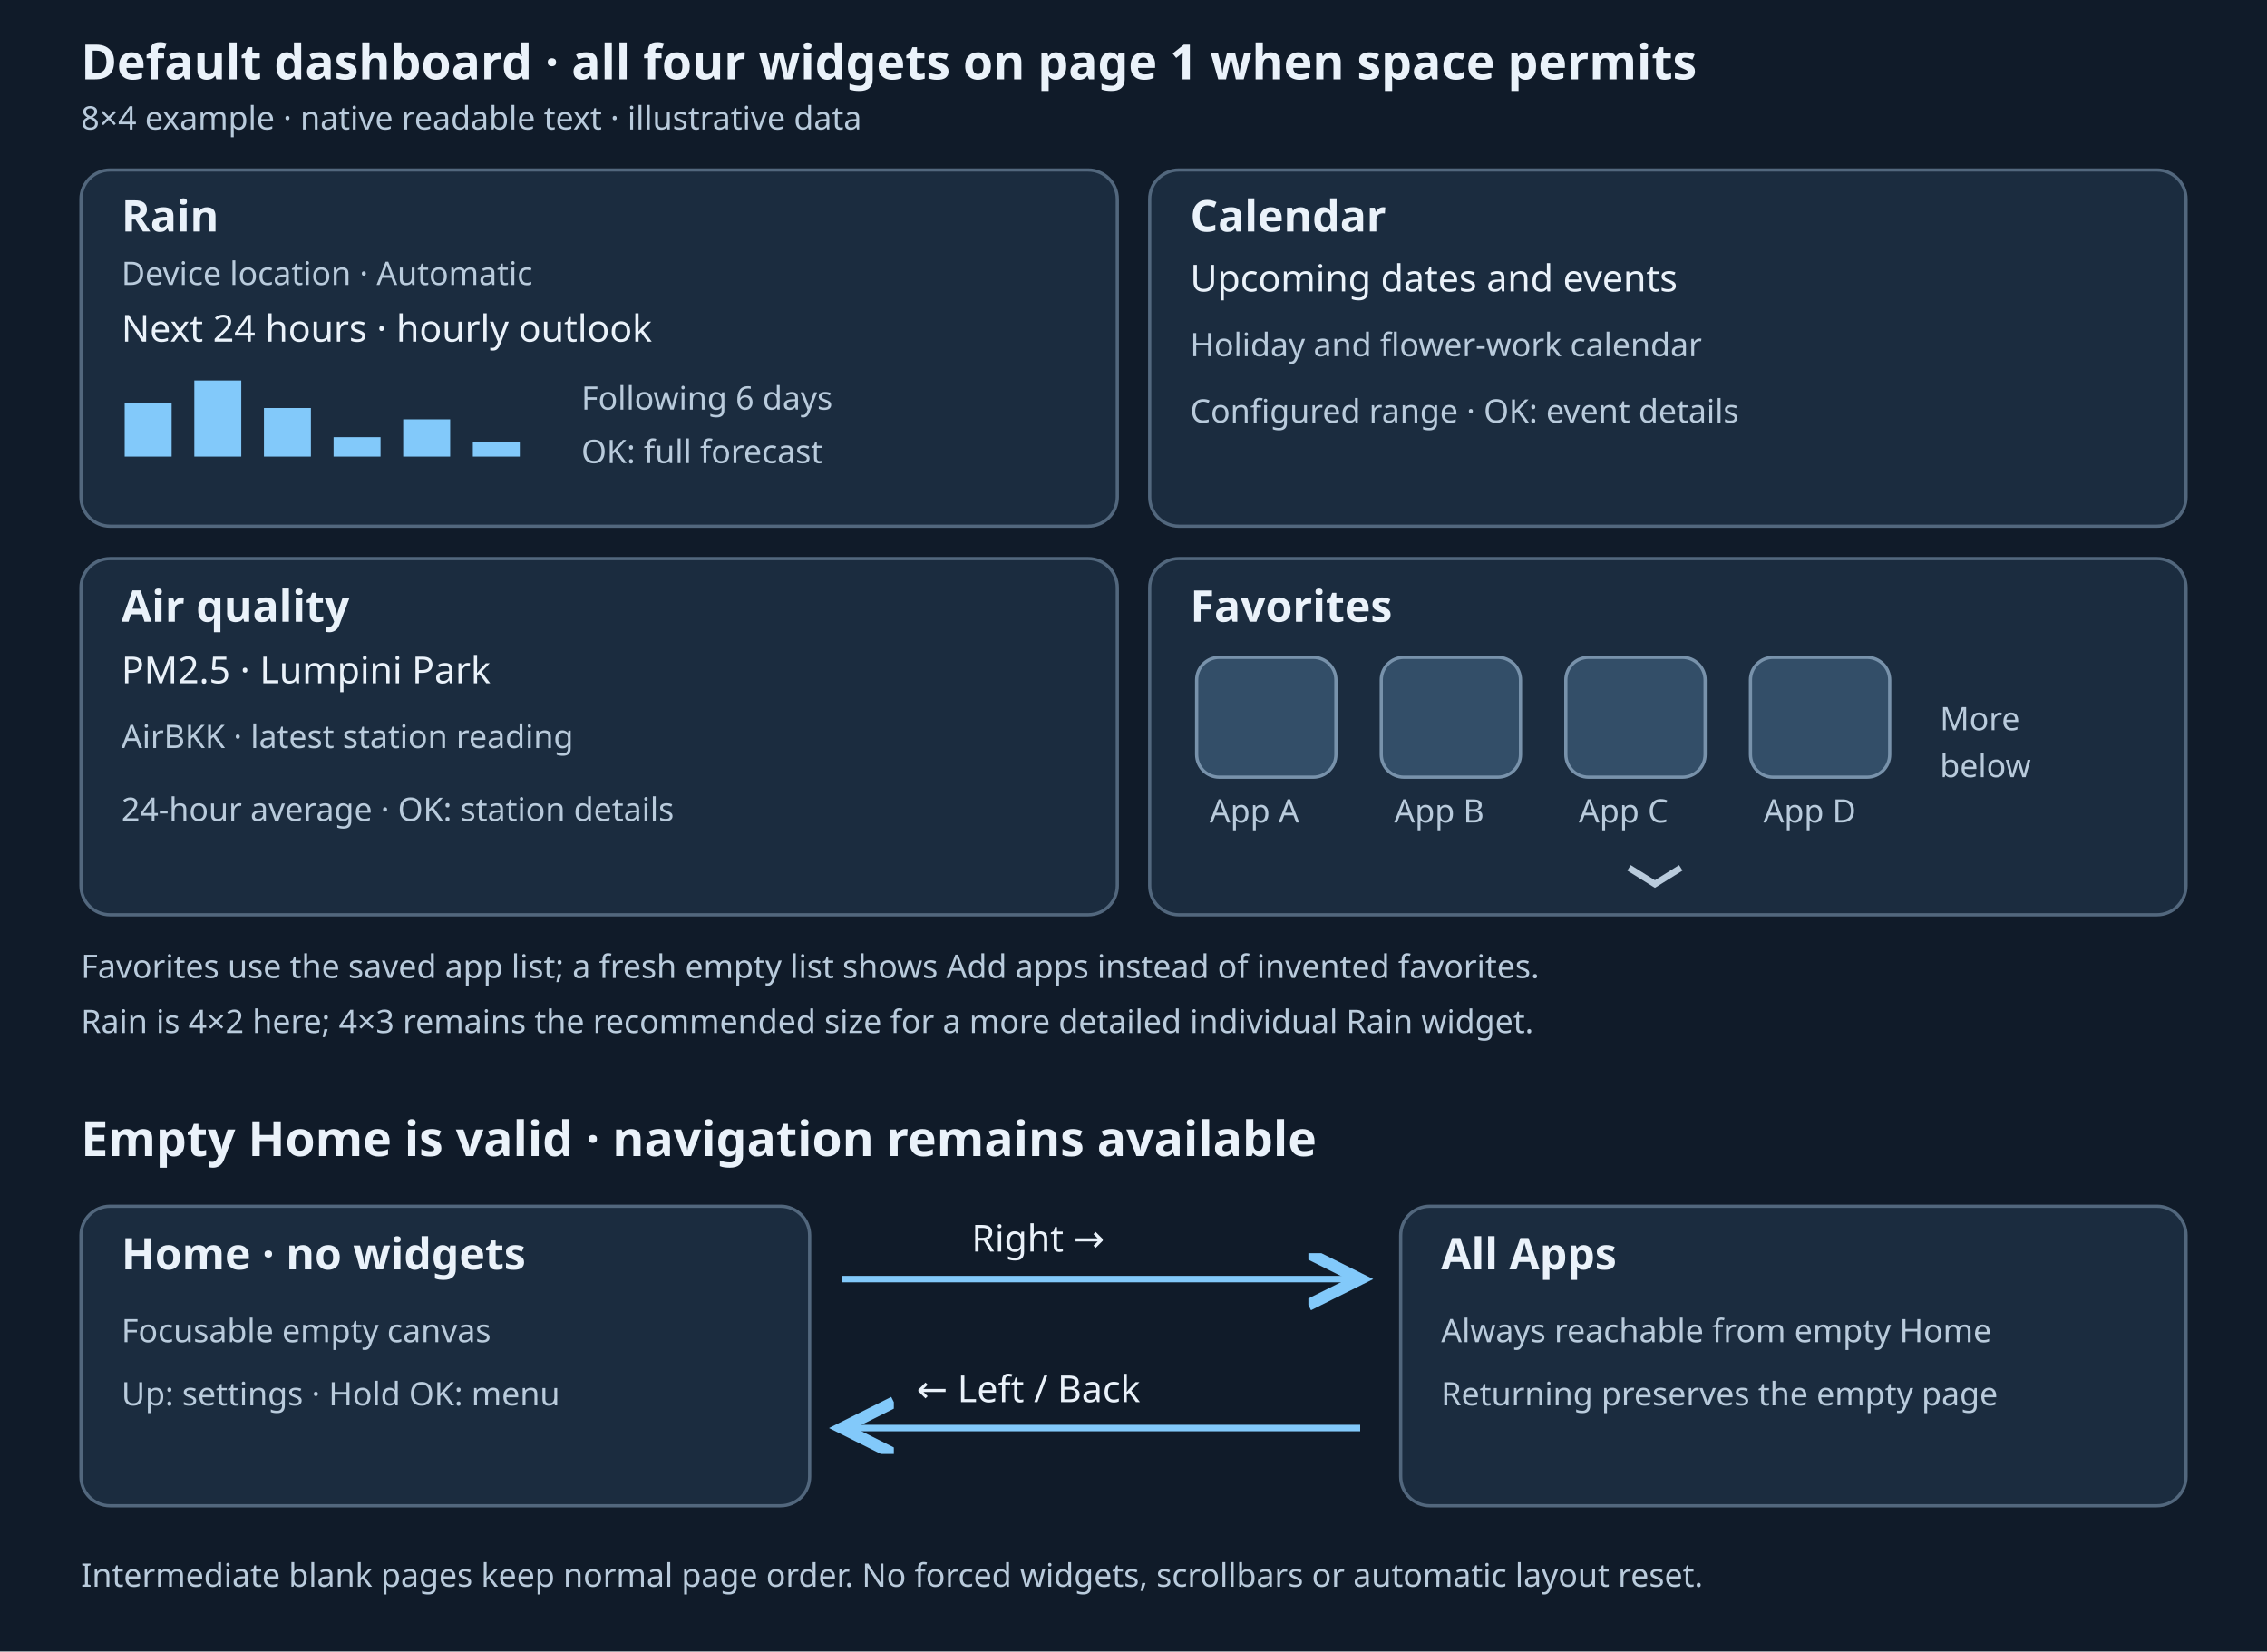
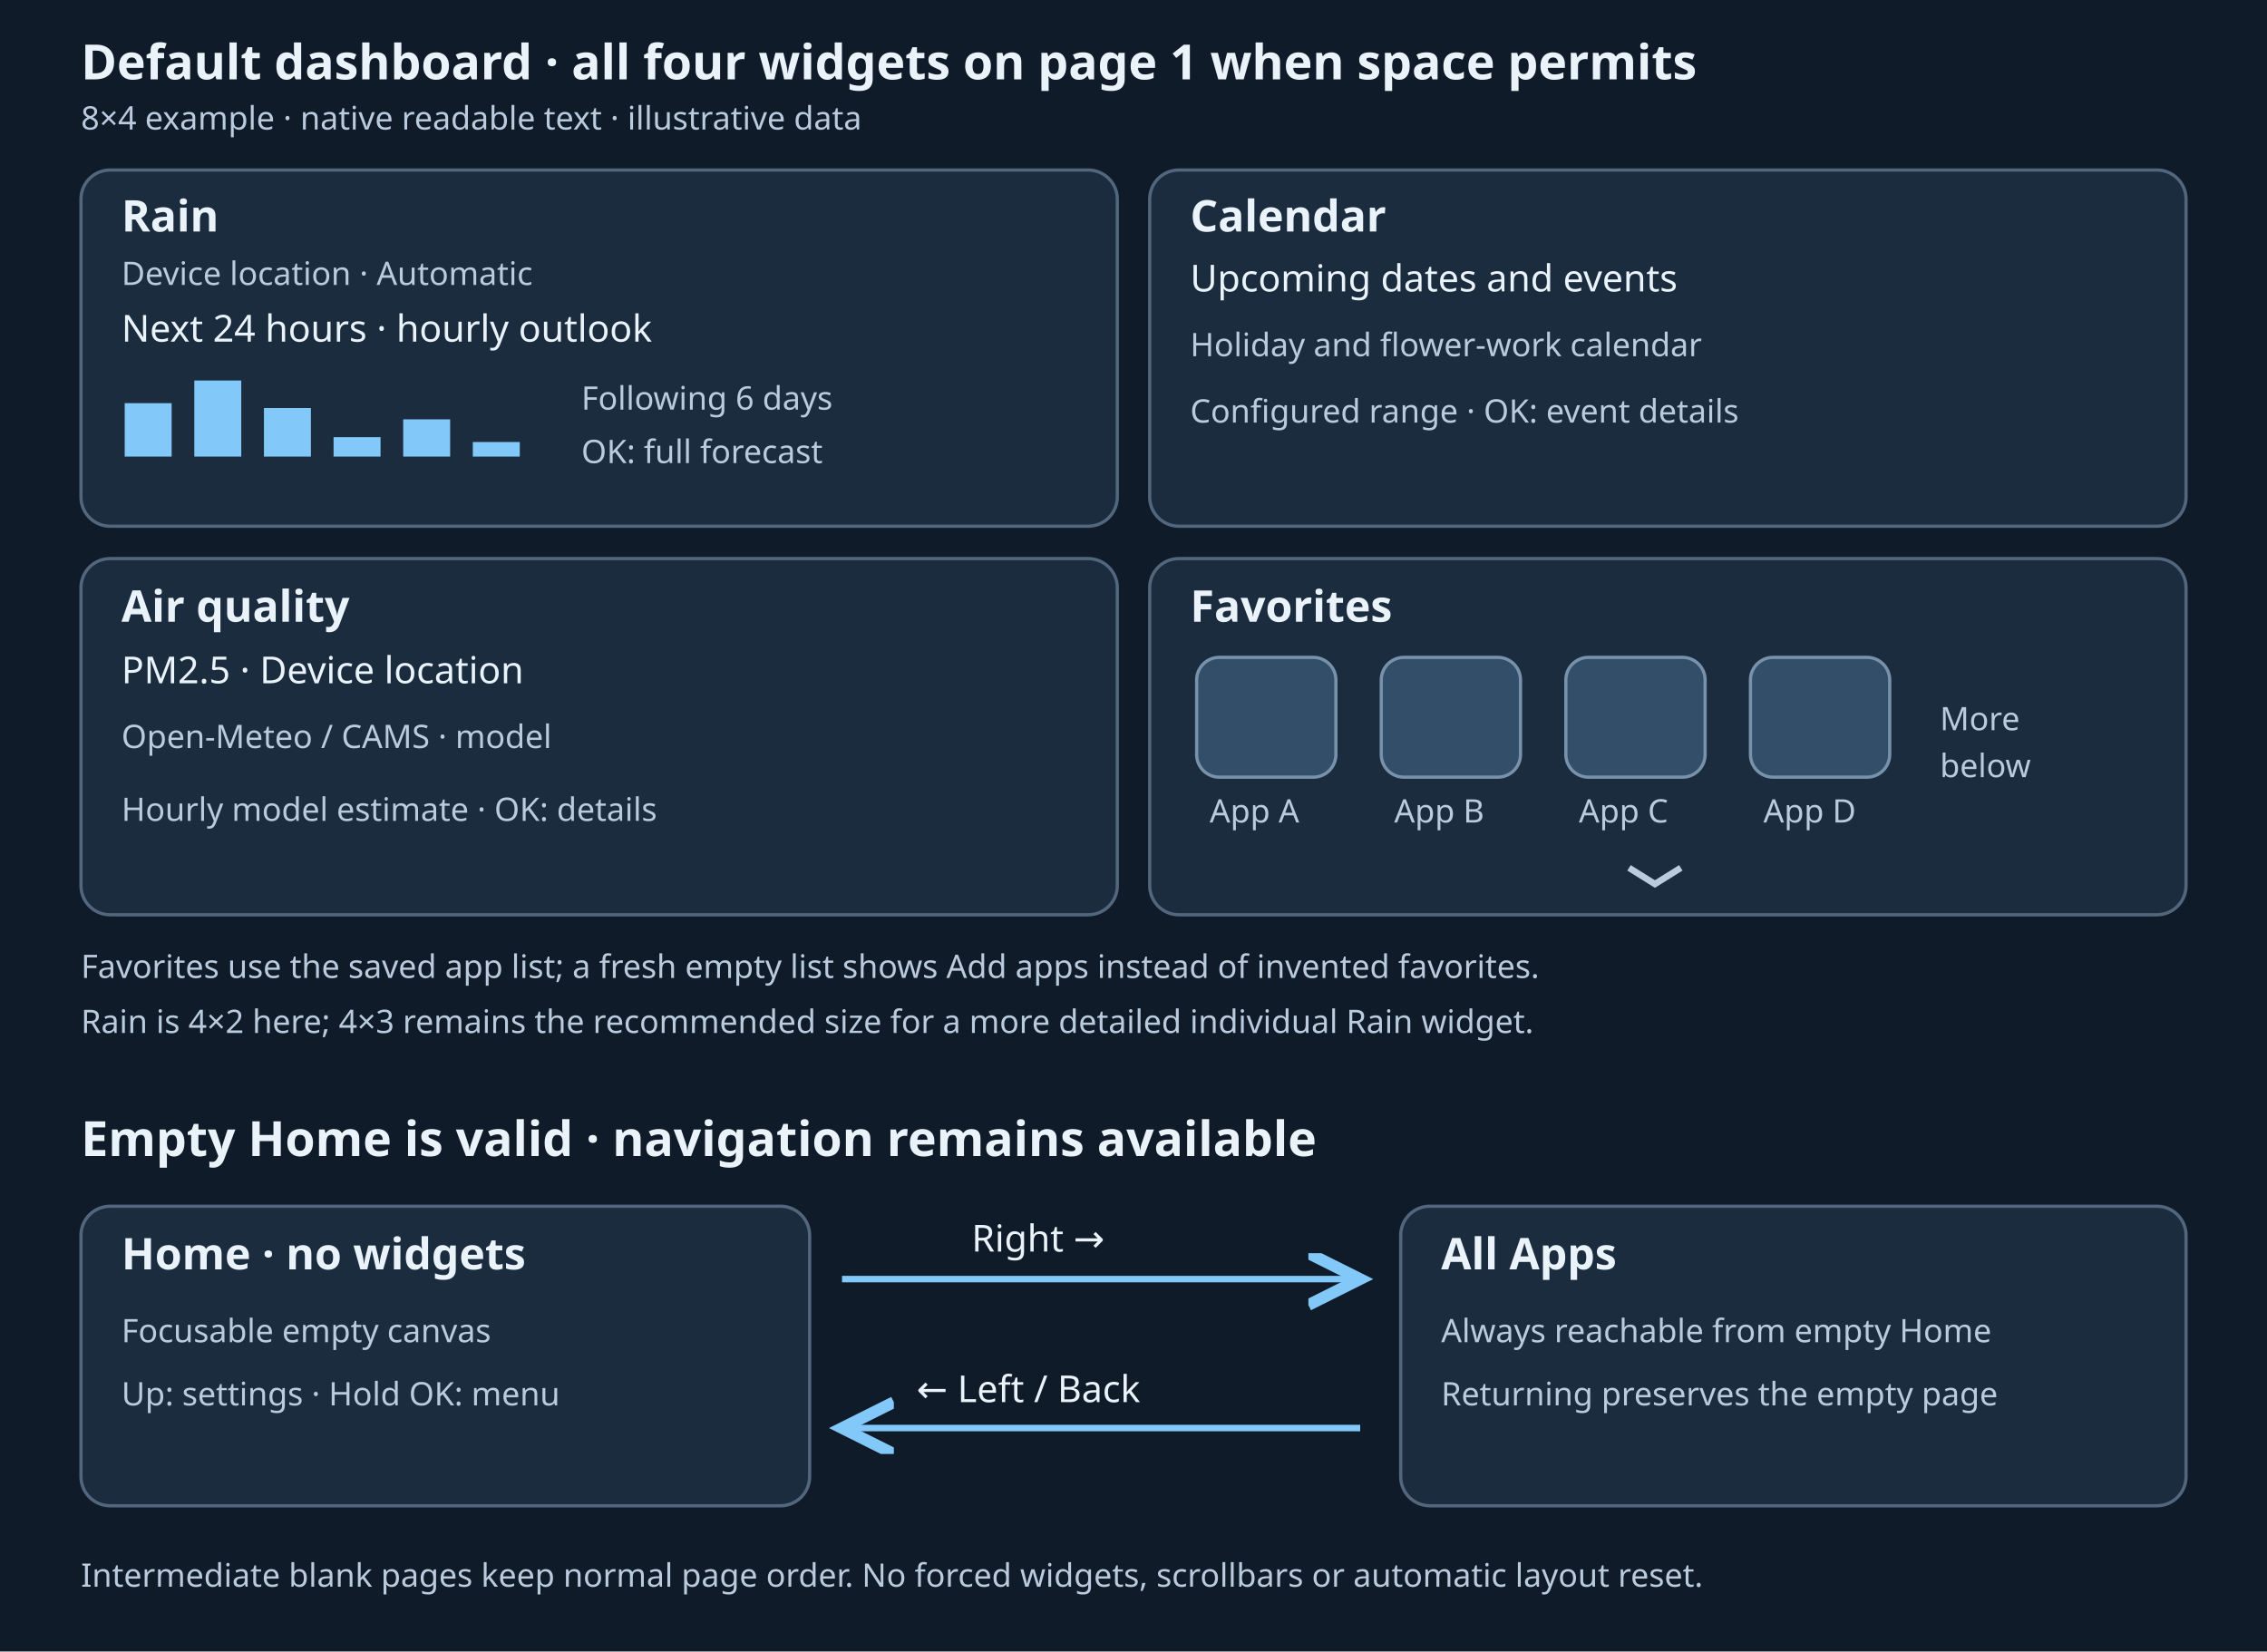
<svg xmlns="http://www.w3.org/2000/svg" width="1400" height="1020" viewBox="0 0 1400 1020" role="img" aria-labelledby="title desc">
  <defs>
    <style>text{font-family:system-ui,sans-serif;fill:#eaf2fa}.title{font-size:30px;font-weight:700}.head{font-size:27px;font-weight:650}.body{font-size:23px}.small{font-size:20px;fill:#b9cbdc}.panel{fill:#1b2c3f;stroke:#52677d;stroke-width:2}.line{fill:none;stroke:#82c9fa;stroke-width:4}</style>
    <marker id="arrow" markerWidth="10" markerHeight="10" refX="8" refY="4" orient="auto">
      <path d="M0,0 L8,4 L0,8" fill="none" stroke="#82c9fa" stroke-width="1.8" />
    </marker>
  </defs>
  <rect width="1400" height="1020" fill="#101b29" />
  <text x="50" y="49" class="title">Default dashboard · all four widgets on page 1 when space permits</text>
  <text x="50" y="80" class="small">8×4 example · native readable text · illustrative data</text>
  <rect x="50" y="105" width="640" height="220" rx="18" class="panel" />
  <text x="75" y="143" class="head">Rain</text>
  <text x="75" y="176" class="small">Device location · Automatic</text>
  <text x="75" y="211" class="body">Next 24 hours · hourly outlook</text>
  <g fill="#82c9fa">
    <rect x="77" y="249" width="29" height="33" />
    <rect x="120" y="235" width="29" height="47" />
    <rect x="163" y="252" width="29" height="30" />
    <rect x="206" y="270" width="29" height="12" />
    <rect x="249" y="259" width="29" height="23" />
    <rect x="292" y="273" width="29" height="9" />
  </g>
  <text x="359" y="253" class="small">Following 6 days</text>
  <text x="359" y="286" class="small">OK: full forecast</text>
  <rect x="710" y="105" width="640" height="220" rx="18" class="panel" />
  <text x="735" y="143" class="head">Calendar</text>
  <text x="735" y="180" class="body">Upcoming dates and events</text>
  <text x="735" y="220" class="small">Holiday and flower-work calendar</text>
  <text x="735" y="261" class="small">Configured range · OK: event details</text>
  <rect x="50" y="345" width="640" height="220" rx="18" class="panel" />
  <text x="75" y="384" class="head">Air quality</text>
-   <text x="75" y="422" class="body">PM2.5 · Lumpini Park</text>
-   <text x="75" y="462" class="small">AirBKK · latest station reading</text>
-   <text x="75" y="507" class="small">24-hour average · OK: station details</text>
+   <text x="75" y="422" class="body">PM2.5 · Device location</text>
+   <text x="75" y="462" class="small">Open-Meteo / CAMS · model</text>
+   <text x="75" y="507" class="small">Hourly model estimate · OK: details</text>
  <rect x="710" y="345" width="640" height="220" rx="18" class="panel" />
  <text x="735" y="384" class="head">Favorites</text>
  <g fill="#334e68" stroke="#7892ab" stroke-width="2">
    <rect x="739" y="406" width="86" height="74" rx="14" />
    <rect x="853" y="406" width="86" height="74" rx="14" />
    <rect x="967" y="406" width="86" height="74" rx="14" />
    <rect x="1081" y="406" width="86" height="74" rx="14" />
  </g>
  <text x="747" y="508" class="small">App A</text>
  <text x="861" y="508" class="small">App B</text>
  <text x="975" y="508" class="small">App C</text>
  <text x="1089" y="508" class="small">App D</text>
  <path d="M1006,536 L1022,546 L1038,536" fill="none" stroke="#b9cbdc" stroke-width="4" />
  <text x="1198" y="451" class="small">More</text>
  <text x="1198" y="480" class="small">below</text>
  <text x="50" y="604" class="small">Favorites use the saved app list; a fresh empty list shows Add apps instead of invented favorites.</text>
  <text x="50" y="638" class="small">Rain is 4×2 here; 4×3 remains the recommended size for a more detailed individual Rain widget.</text>
  <text x="50" y="714" class="title">Empty Home is valid · navigation remains available</text>
  <rect x="50" y="745" width="450" height="185" rx="18" class="panel" />
  <text x="75" y="784" class="head">Home · no widgets</text>
  <text x="75" y="829" class="small">Focusable empty canvas</text>
  <text x="75" y="868" class="small">Up: settings · Hold OK: menu</text>
  <path d="M520,790 L840,790" class="line" marker-end="url(#arrow)" />
  <text x="600" y="773" class="body">Right →</text>
  <path d="M840,882 L520,882" class="line" marker-end="url(#arrow)" />
  <text x="566" y="866" class="body">← Left / Back</text>
  <rect x="865" y="745" width="485" height="185" rx="18" class="panel" />
  <text x="890" y="784" class="head">All Apps</text>
  <text x="890" y="829" class="small">Always reachable from empty Home</text>
  <text x="890" y="868" class="small">Returning preserves the empty page</text>
  <text x="50" y="980" class="small">Intermediate blank pages keep normal page order. No forced widgets, scrollbars or automatic layout reset.</text>
</svg>
